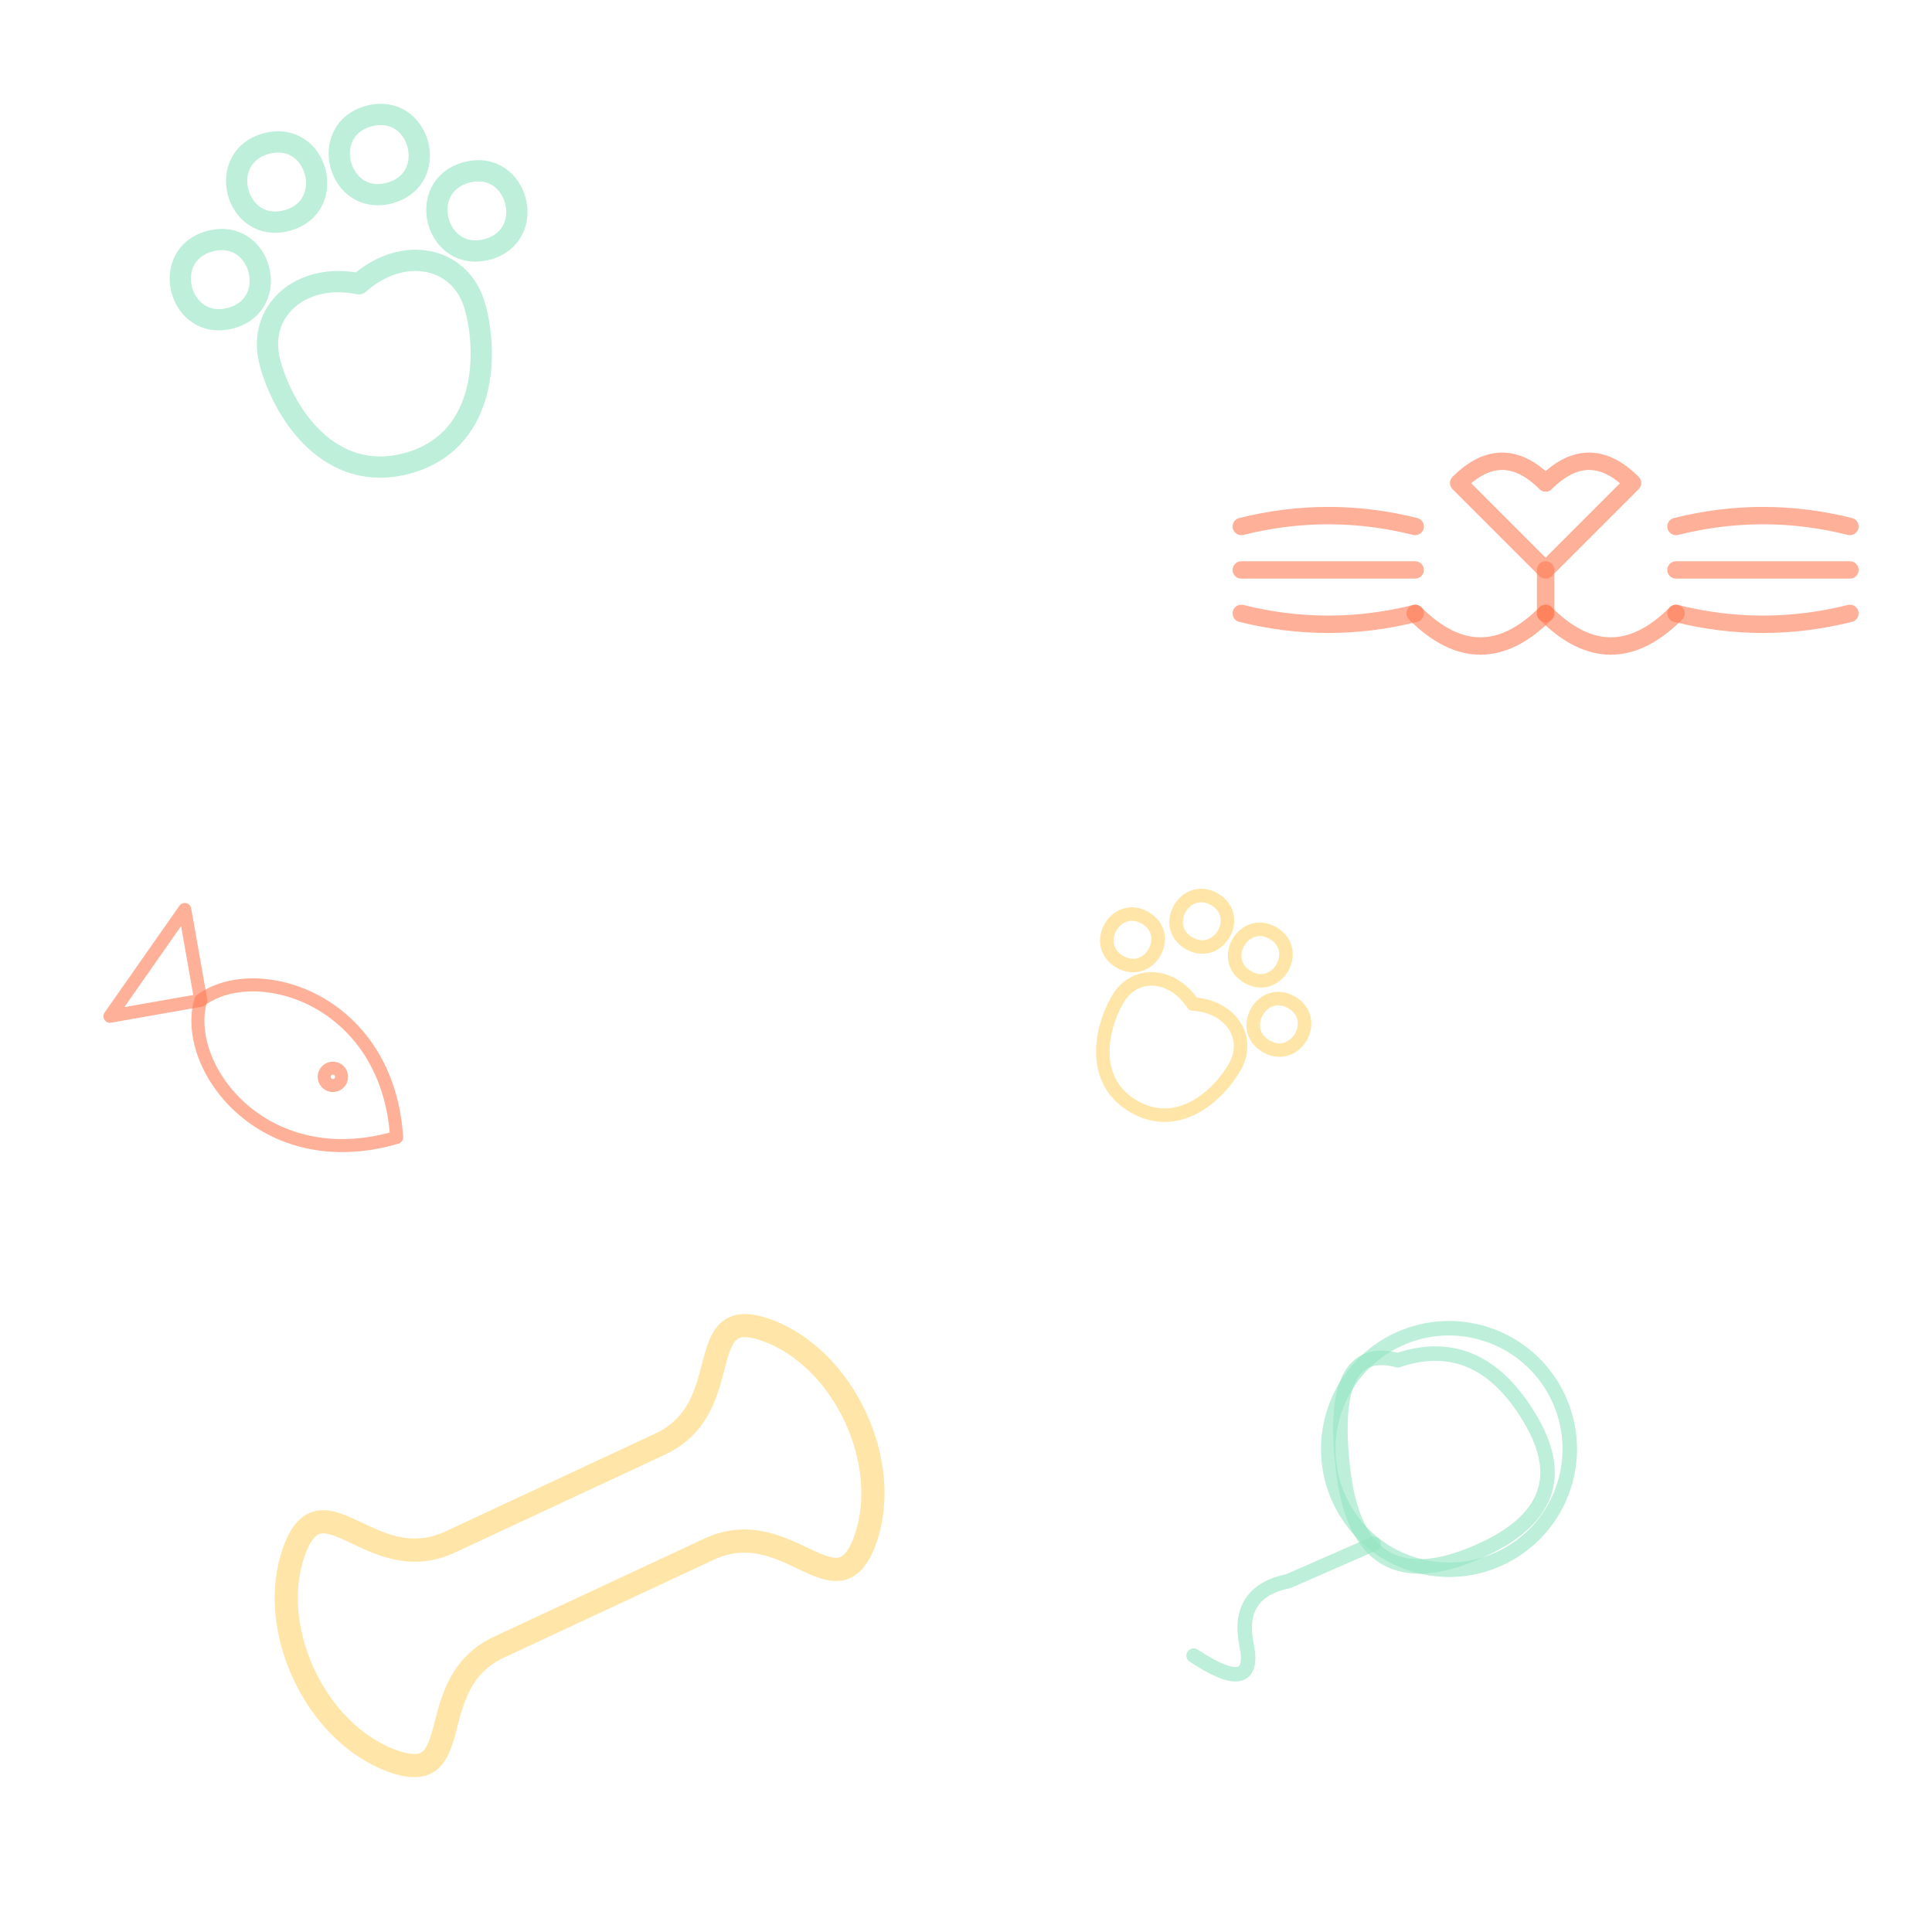
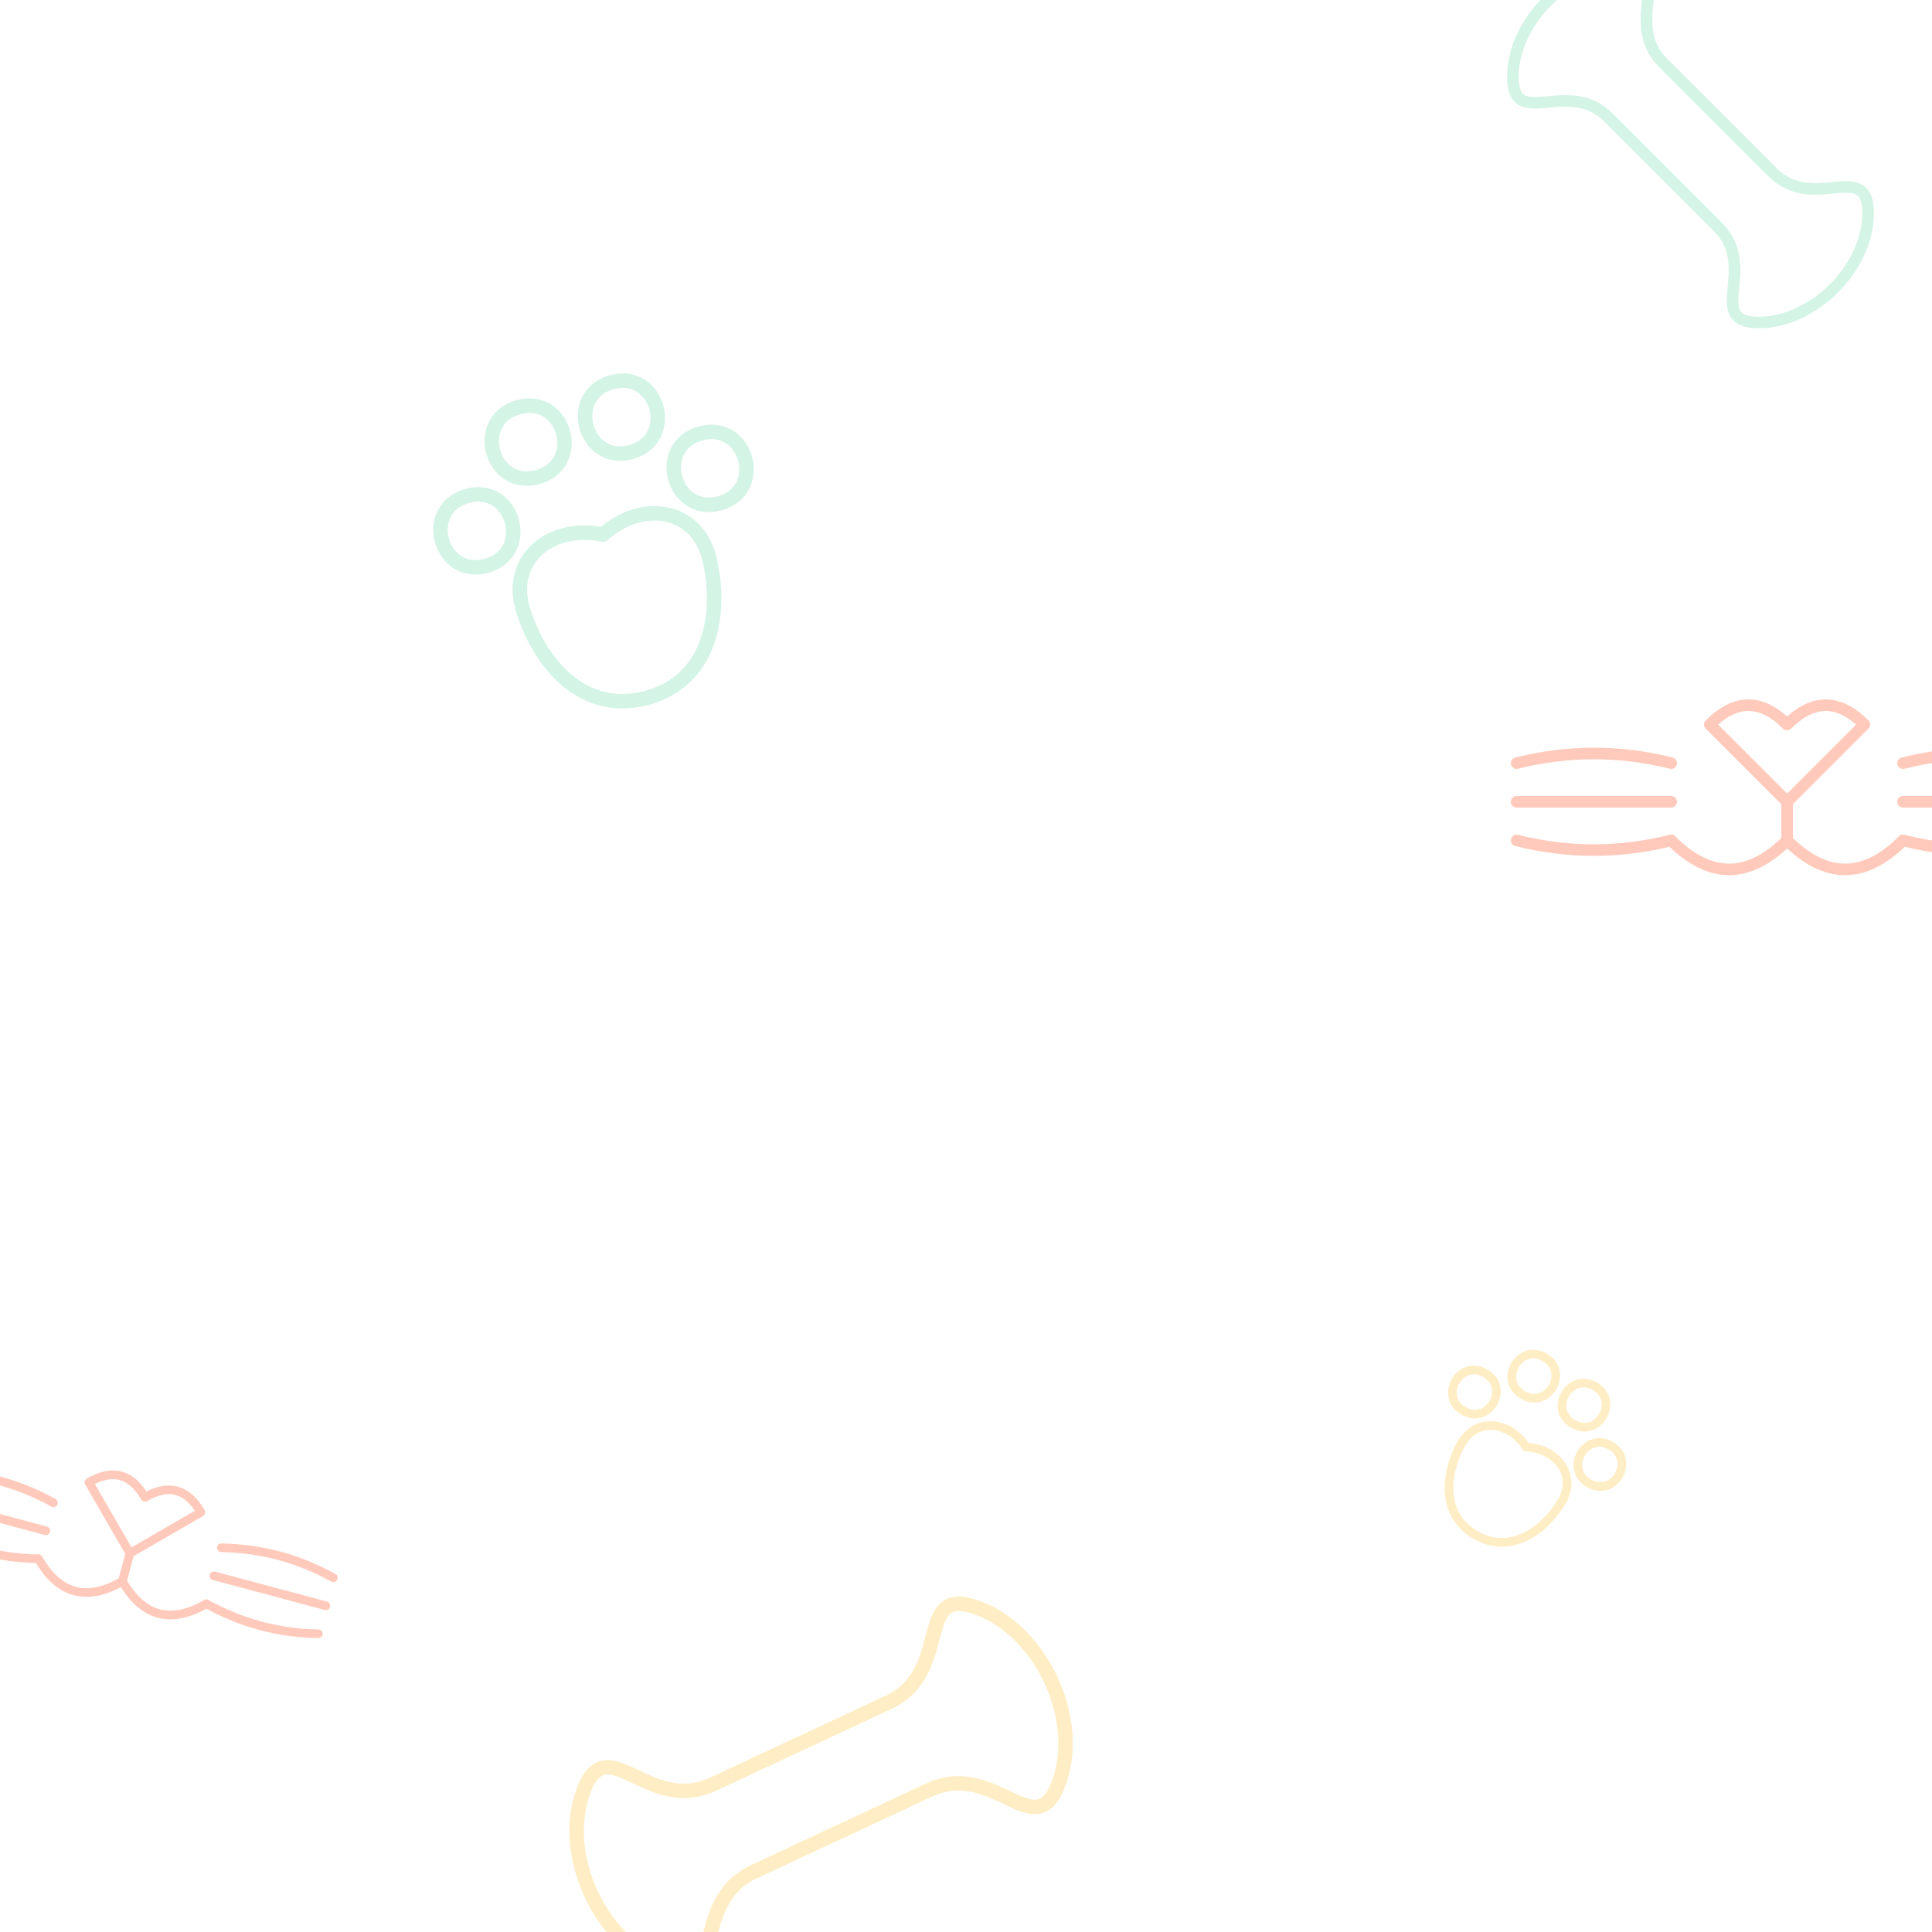
- <svg xmlns="http://www.w3.org/2000/svg" width="400" height="400">
+ <svg xmlns="http://www.w3.org/2000/svg" width="200" height="200" viewBox="0 0 200 200">
  <defs>
-     <g id="paw" stroke-width="4" stroke-linecap="round" stroke-linejoin="round" fill="none">
+     <g id="paw" stroke-width="3" stroke-linecap="round" stroke-linejoin="round" fill="none">
      <path d="M0,15 C-15,15 -20,0 -20,-10 C-20,-20 -10,-25 0,-20 C10,-25 20,-20 20,-10 C20,0 15,15 0,15 Z" />
      <path d="M-25,-20 C-35,-20 -35,-35 -25,-35 C-15,-35 -15,-20 -25,-20 Z" />
      <path d="M-10,-35 C-20,-35 -20,-50 -10,-50 C0,-50 0,-35 -10,-35 Z" />
      <path d="M10,-35 C20,-35 20,-50 10,-50 C0,-50 0,-35 10,-35 Z" />
      <path d="M25,-20 C35,-20 35,-35 25,-35 C15,-35 15,-20 25,-20 Z" />
    </g>
-     <g id="cat" stroke-width="4" stroke-linecap="round" stroke-linejoin="round" fill="none">
+     <g id="cat" stroke-width="3" stroke-linecap="round" stroke-linejoin="round" fill="none">
      <path d="M0,0 Q-10,-10 -20,0 Q-10,10 0,20 Q10,10 20,0 Q10,-10 0,0 Z" />
      <path d="M0,20 L0,30" />
      <path d="M0,30 Q-15,45 -30,30" />
      <path d="M0,30 Q15,45 30,30" />
      <path d="M-30,10 Q-50,5 -70,10" />
      <path d="M-30,20 Q-50,20 -70,20" />
      <path d="M-30,30 Q-50,35 -70,30" />
      <path d="M30,10 Q50,5 70,10" />
      <path d="M30,20 Q50,20 70,20" />
      <path d="M30,30 Q50,35 70,30" />
    </g>
-     <g id="bone" stroke-width="4" stroke-linecap="round" stroke-linejoin="round" fill="none">
+     <g id="bone" stroke-width="3" stroke-linecap="round" stroke-linejoin="round" fill="none">
      <path d="M -20,-10 L 20,-10 C 35,-10 35,-30 45,-20 C 55,-10 55,10 45,20 C 35,30 35,10 20,10 L -20,10 C -35,10 -35,30 -45,20 C -55,10 -55,-10 -45,-20 C -35,-30 -35,-10 -20,-10 Z" />
    </g>
-     <g id="yarn" stroke-width="3" stroke-linecap="round" stroke-linejoin="round" fill="none">
-       <circle cx="0" cy="0" r="25" />
-       <path d="M-15,-15 Q0,-25 15,-10 T10,20 T-20,10 T-15,-15" />
-       <path d="M-10,23 L-25,35 Q-35,40 -30,50 Q-25,60 -40,55" />
-     </g>
-     <g id="fish" stroke-width="3" stroke-linecap="round" stroke-linejoin="round" fill="none">
-       <path d="M30,0 C10,25 -20,15 -25,0 C-20,-15 10,-25 30,0 Z" />
-       <path d="M-25,0 L-40,-15 L-40,15 Z" />
-       <ellipse cx="10" cy="-3" rx="2" ry="2" />
-     </g>
  </defs>
-   <use href="#paw" transform="translate(80, 80) rotate(-15) scale(1.1)" stroke="rgba(147, 228, 193, 0.6)" />
-   <use href="#cat" transform="translate(320, 100) scale(0.9)" stroke="rgba(255, 123, 84, 0.6)" />
-   <use href="#bone" transform="translate(120, 320) rotate(-25) scale(1.2)" stroke="rgba(255, 213, 111, 0.6)" />
-   <use href="#yarn" transform="translate(300, 300) rotate(15)" stroke="rgba(147, 228, 193, 0.6)" />
-   <use href="#fish" transform="translate(60, 220) rotate(35) scale(0.9)" stroke="rgba(255, 123, 84, 0.6)" />
-   <use href="#paw" transform="translate(240, 220) rotate(30) scale(0.7)" stroke="rgba(255, 213, 111, 0.6)" />
+   <g transform="scale(0.5) translate(50, 50)">
+     <use href="#paw" transform="translate(80, 80) rotate(-15)" stroke="#93E4C1" opacity="0.4" />
+     <use href="#cat" transform="translate(320, 100) scale(0.8)" stroke="#FF7B54" opacity="0.4" />
+     <use href="#bone" transform="translate(120, 320) rotate(-25)" stroke="#FFD56F" opacity="0.4" />
+     <use href="#paw" transform="translate(260, 260) rotate(30) scale(0.6)" stroke="#FFD56F" opacity="0.4" />
+     <use href="#bone" transform="translate(300, -20) rotate(45) scale(0.8)" stroke="#93E4C1" opacity="0.4" />
+     <use href="#cat" transform="translate(-20, 260) rotate(15) scale(0.6)" stroke="#FF7B54" opacity="0.4" />
+   </g>
</svg>
